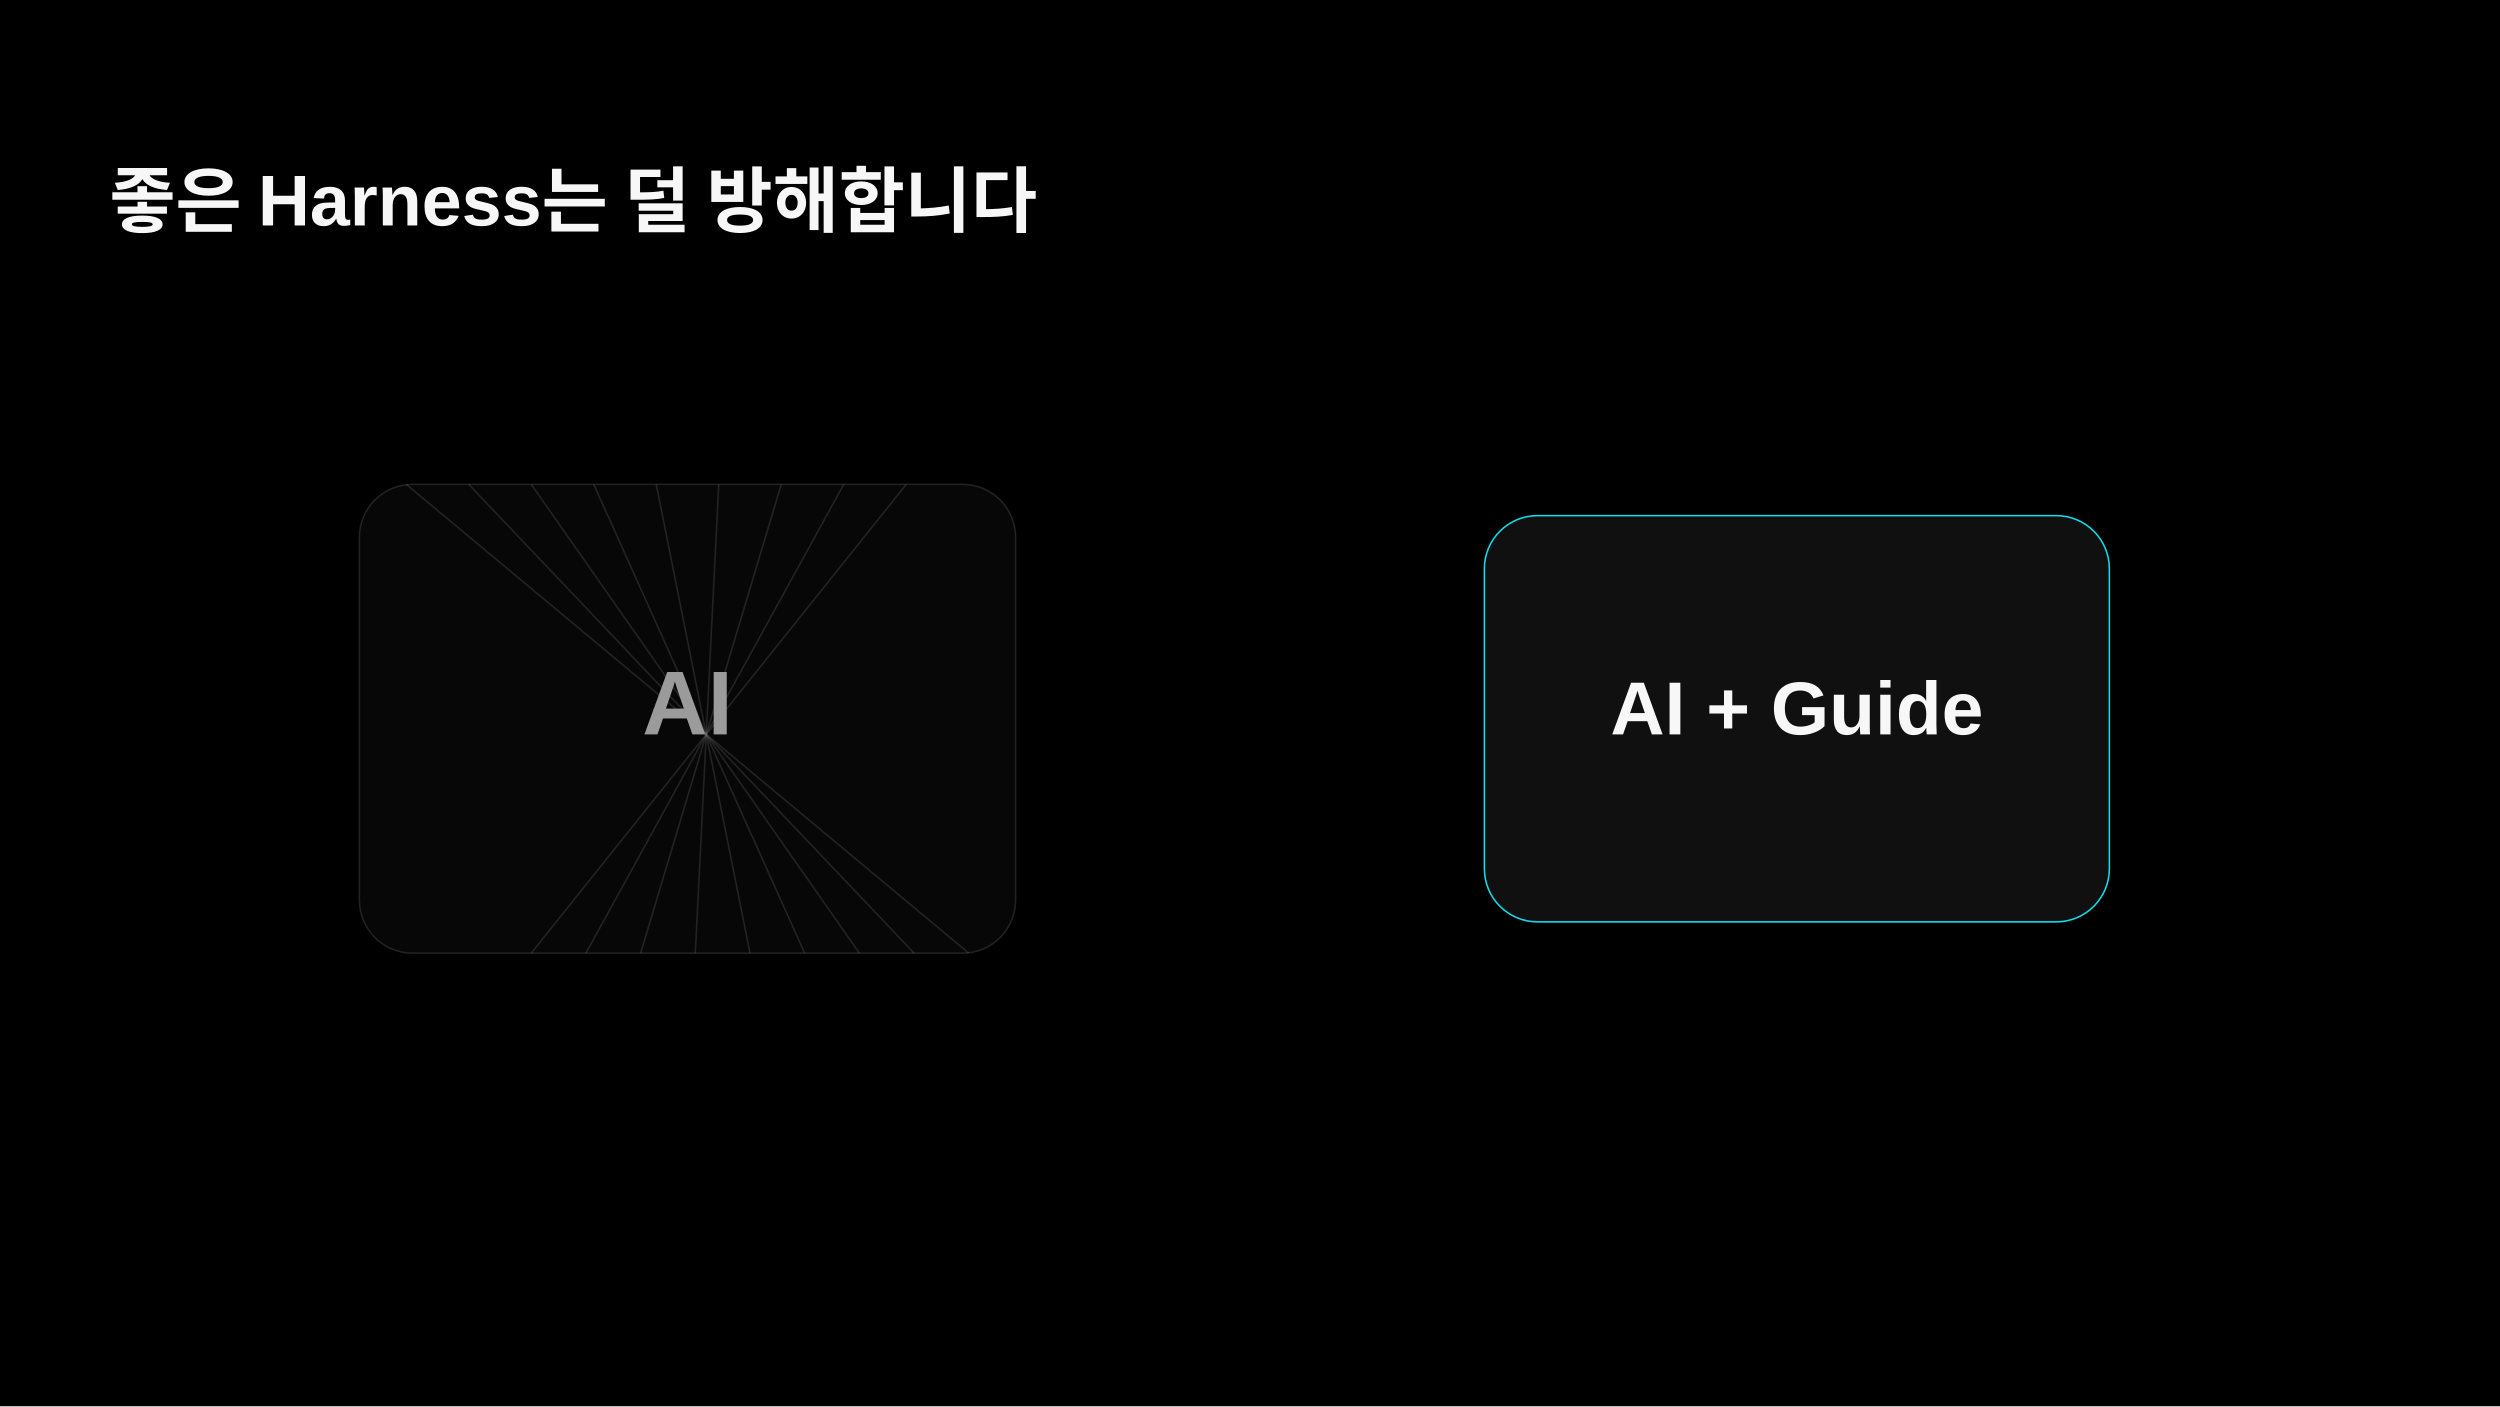
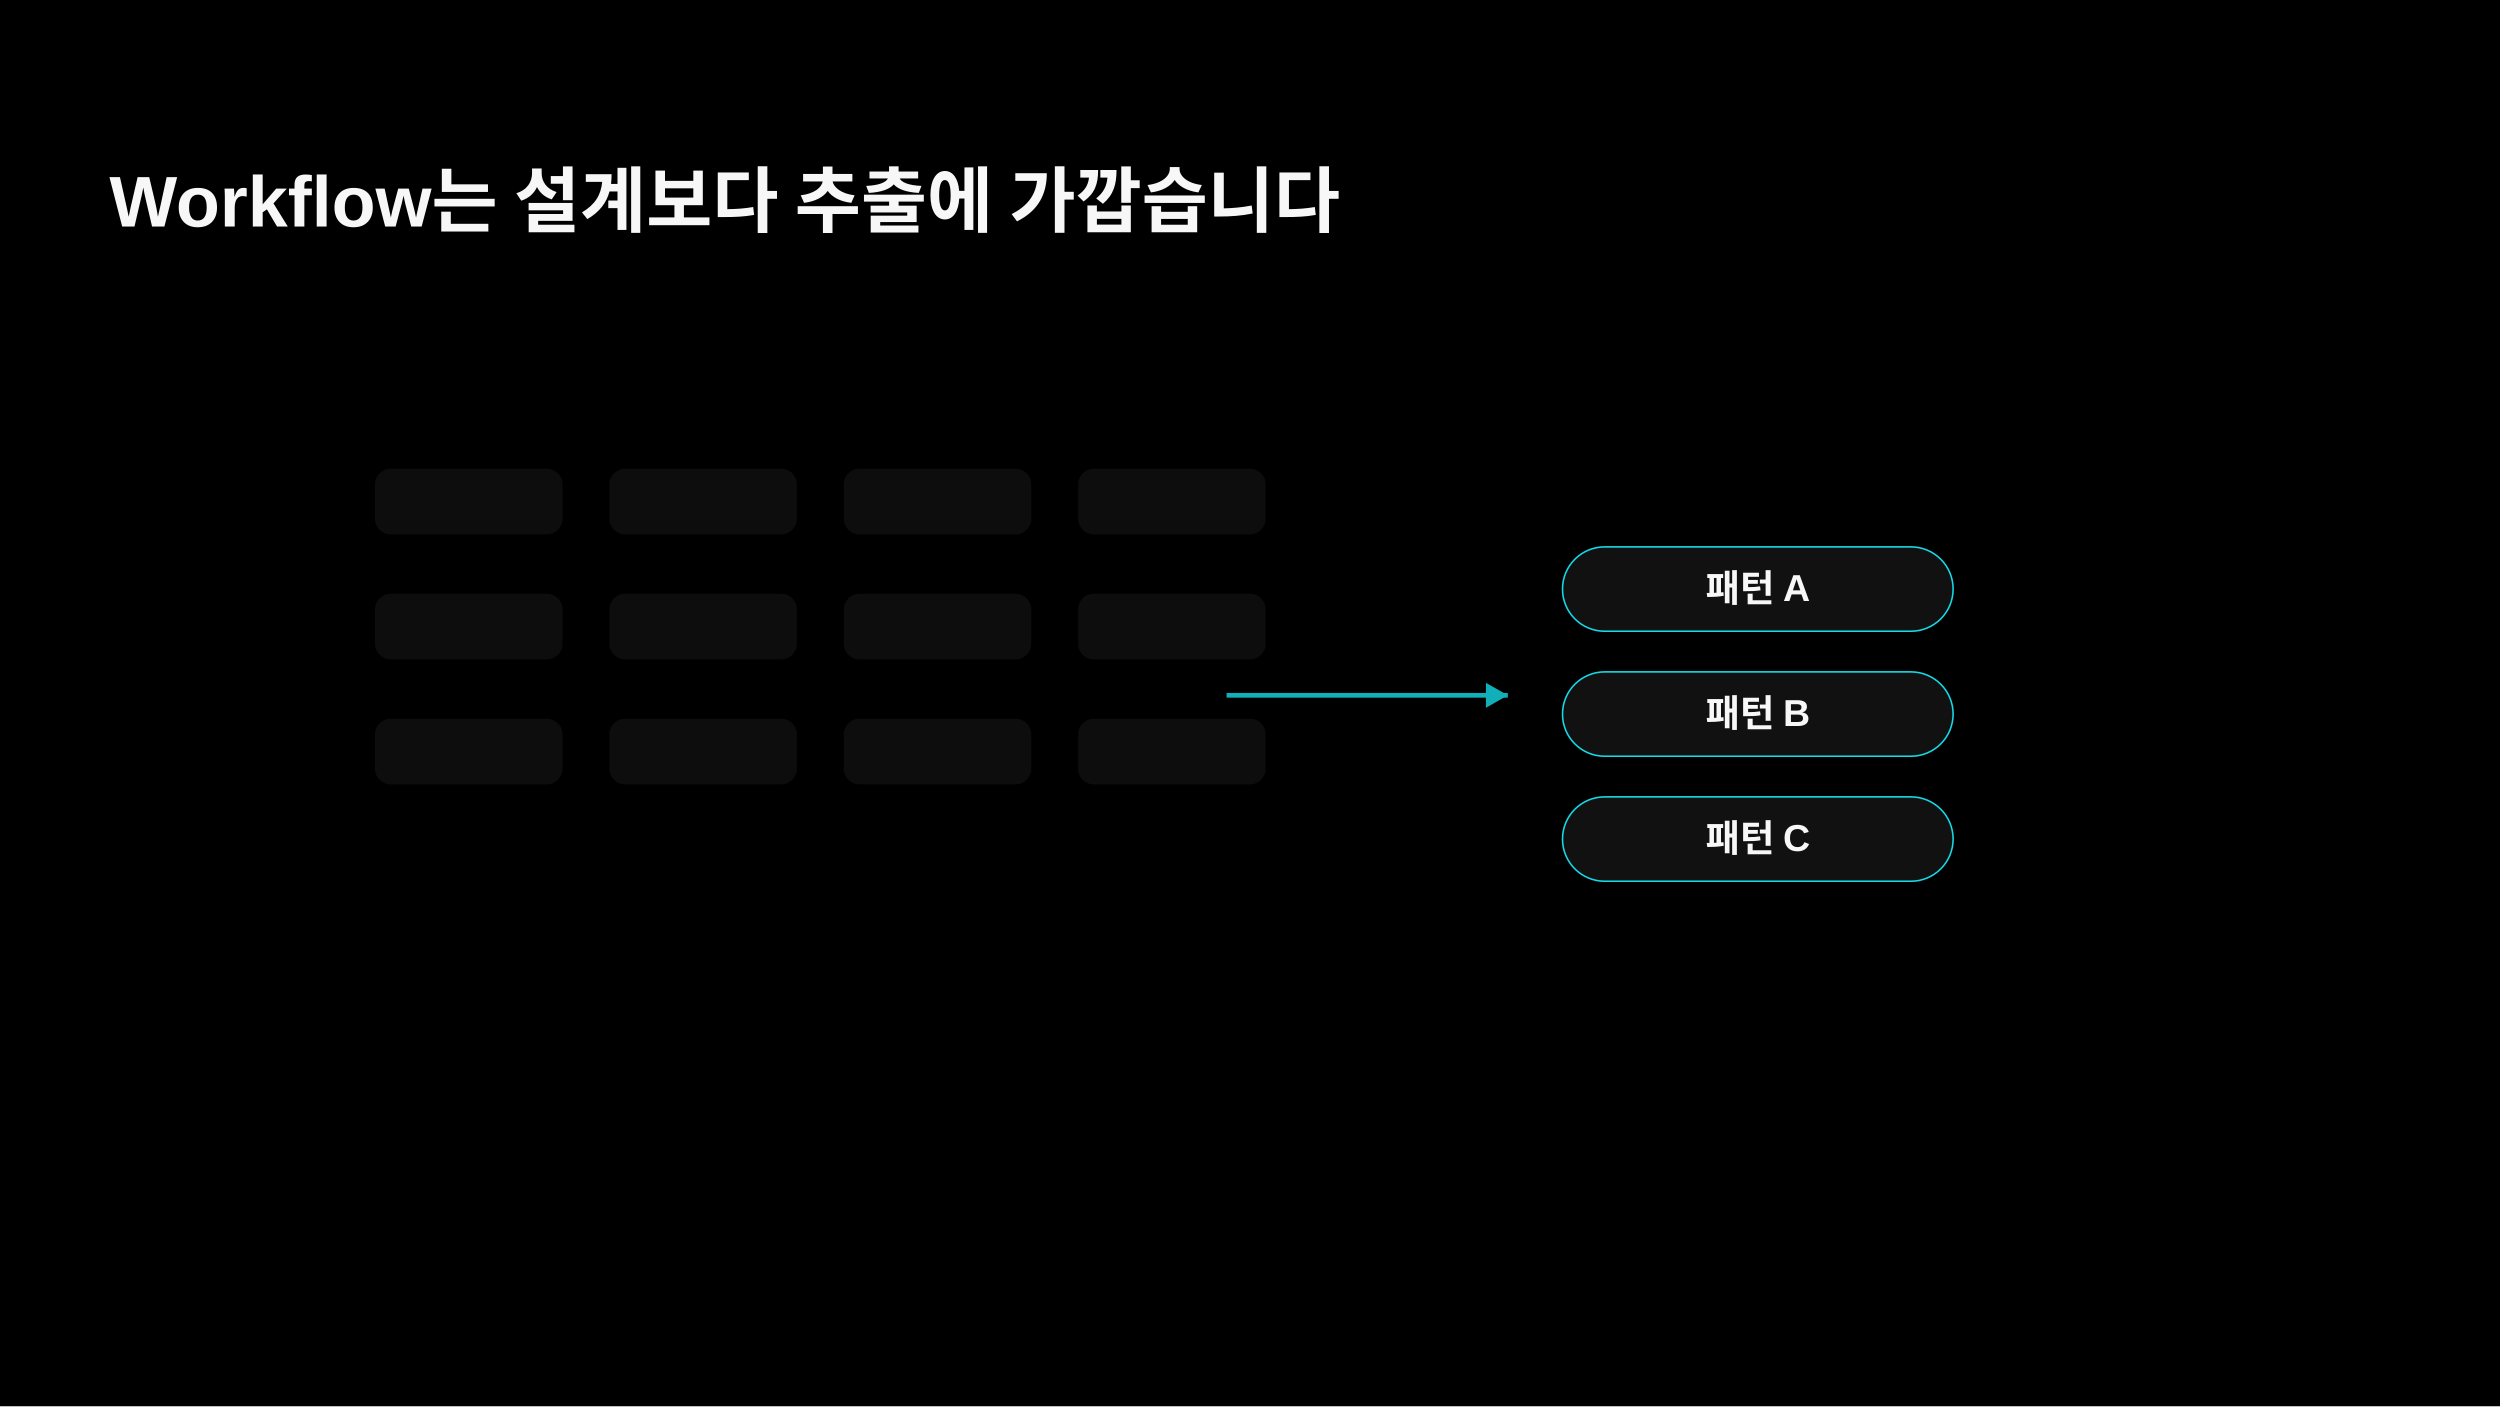
<svg xmlns="http://www.w3.org/2000/svg" width="1600" height="900" viewBox="0 0 1600 900">
  <defs>
    <linearGradient id="cover" x1="0" y1="0" x2="1" y2="1">
      <stop stop-color="#b4d7f5" />
      <stop offset=".58" stop-color="#c6f4ef" />
      <stop offset="1" stop-color="#e9edf7" />
    </linearGradient>
    <filter id="soft">
      <feGaussianBlur stdDeviation="10" />
    </filter>
  </defs>
  <rect width="1600" height="900" fill="#000000" />
-   <text x="70" y="145" fill="#f7f7f7" font-size="46" font-weight="850" text-anchor="start" font-family="Pretendard, Apple SD Gothic Neo, Arial, sans-serif" letter-spacing="0">좋은 Harness는 덜 방해합니다</text>
-   <rect x="230" y="310" width="420" height="300" rx="34" fill="#111" stroke="#555" opacity=".4" />
-   <line x1="260" y1="310" x2="620" y2="610" stroke="#777" opacity=".25" />
-   <line x1="300" y1="310" x2="585" y2="610" stroke="#777" opacity=".25" />
-   <line x1="340" y1="310" x2="550" y2="610" stroke="#777" opacity=".25" />
-   <line x1="380" y1="310" x2="515" y2="610" stroke="#777" opacity=".25" />
-   <line x1="420" y1="310" x2="480" y2="610" stroke="#777" opacity=".25" />
-   <line x1="460" y1="310" x2="445" y2="610" stroke="#777" opacity=".25" />
-   <line x1="500" y1="310" x2="410" y2="610" stroke="#777" opacity=".25" />
-   <line x1="540" y1="310" x2="375" y2="610" stroke="#777" opacity=".25" />
-   <line x1="580" y1="310" x2="340" y2="610" stroke="#777" opacity=".25" />
-   <text x="440" y="470" fill="#9b9b9b" font-size="58" font-weight="900" text-anchor="middle" font-family="Pretendard, Apple SD Gothic Neo, Arial, sans-serif" letter-spacing="0">AI</text>
-   <rect x="950" y="330" width="400" height="260" rx="34" fill="#101010" stroke="#15dbe8" />
-   <text x="1150" y="470" fill="#f7f7f7" font-size="48" font-weight="900" text-anchor="middle" font-family="Pretendard, Apple SD Gothic Neo, Arial, sans-serif" letter-spacing="0">AI + Guide</text>
+   <text x="70" y="145" fill="#f7f7f7" font-size="46" font-weight="850" text-anchor="start" font-family="Pretendard, Apple SD Gothic Neo, Arial, sans-serif" letter-spacing="0">Workflow는 설계보다 추출에 가깝습니다</text>
+   <rect x="240" y="300" width="120" height="42" rx="10" fill="#252525" opacity=".35" />
+   <rect x="390" y="300" width="120" height="42" rx="10" fill="#252525" opacity=".35" />
+   <rect x="540" y="300" width="120" height="42" rx="10" fill="#252525" opacity=".35" />
+   <rect x="690" y="300" width="120" height="42" rx="10" fill="#252525" opacity=".35" />
+   <rect x="240" y="380" width="120" height="42" rx="10" fill="#252525" opacity=".35" />
+   <rect x="390" y="380" width="120" height="42" rx="10" fill="#252525" opacity=".35" />
+   <rect x="540" y="380" width="120" height="42" rx="10" fill="#252525" opacity=".35" />
+   <rect x="690" y="380" width="120" height="42" rx="10" fill="#252525" opacity=".35" />
+   <rect x="240" y="460" width="120" height="42" rx="10" fill="#252525" opacity=".35" />
+   <rect x="390" y="460" width="120" height="42" rx="10" fill="#252525" opacity=".35" />
+   <rect x="540" y="460" width="120" height="42" rx="10" fill="#252525" opacity=".35" />
+   <rect x="690" y="460" width="120" height="42" rx="10" fill="#252525" opacity=".35" />
+   <g opacity="0.8">
+     <line x1="785" y1="445" x2="965" y2="445" stroke="#15dbe8" stroke-width="3" />
+     <path d="M965 445 l-14 -8 v16 z" fill="#15dbe8" transform="rotate(0 965 445)" />
+   </g>
+   <rect x="1000" y="350" width="250" height="54" rx="27" fill="#111" stroke="#15dbe8" />
+   <text x="1125" y="385" fill="#f7f7f7" font-size="24" font-weight="800" text-anchor="middle" font-family="Pretendard, Apple SD Gothic Neo, Arial, sans-serif" letter-spacing="0">패턴 A</text>
+   <rect x="1000" y="430" width="250" height="54" rx="27" fill="#111" stroke="#15dbe8" />
+   <text x="1125" y="465" fill="#f7f7f7" font-size="24" font-weight="800" text-anchor="middle" font-family="Pretendard, Apple SD Gothic Neo, Arial, sans-serif" letter-spacing="0">패턴 B</text>
+   <rect x="1000" y="510" width="250" height="54" rx="27" fill="#111" stroke="#15dbe8" />
+   <text x="1125" y="545" fill="#f7f7f7" font-size="24" font-weight="800" text-anchor="middle" font-family="Pretendard, Apple SD Gothic Neo, Arial, sans-serif" letter-spacing="0">패턴 C</text>
</svg>
